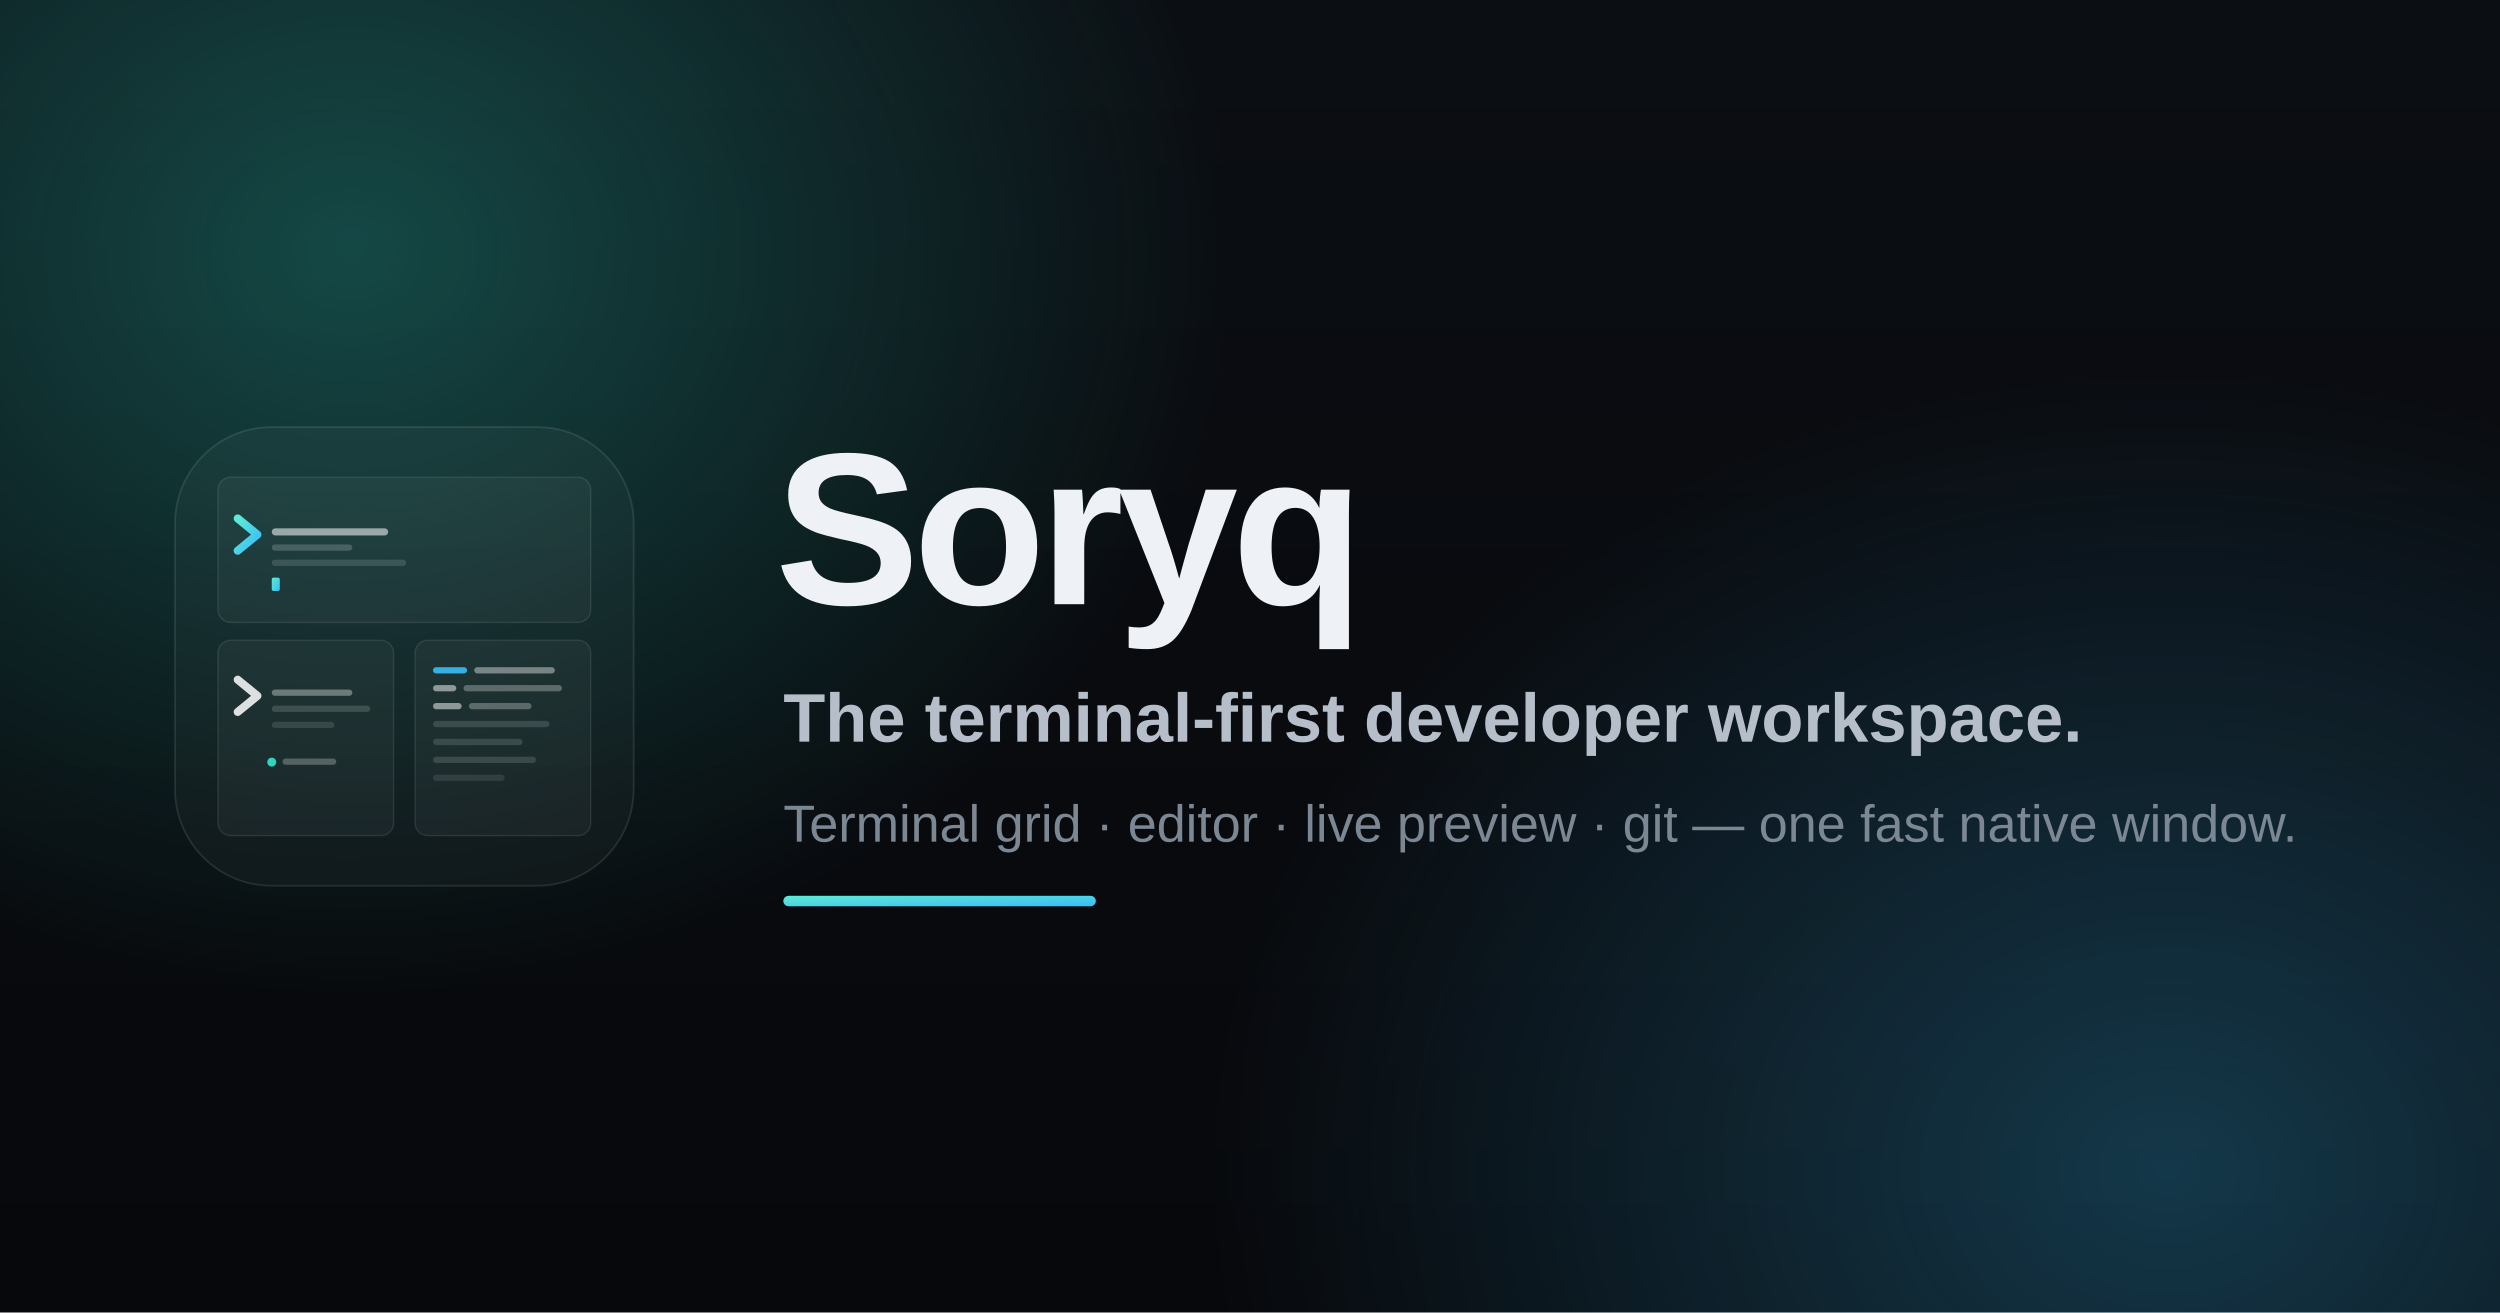
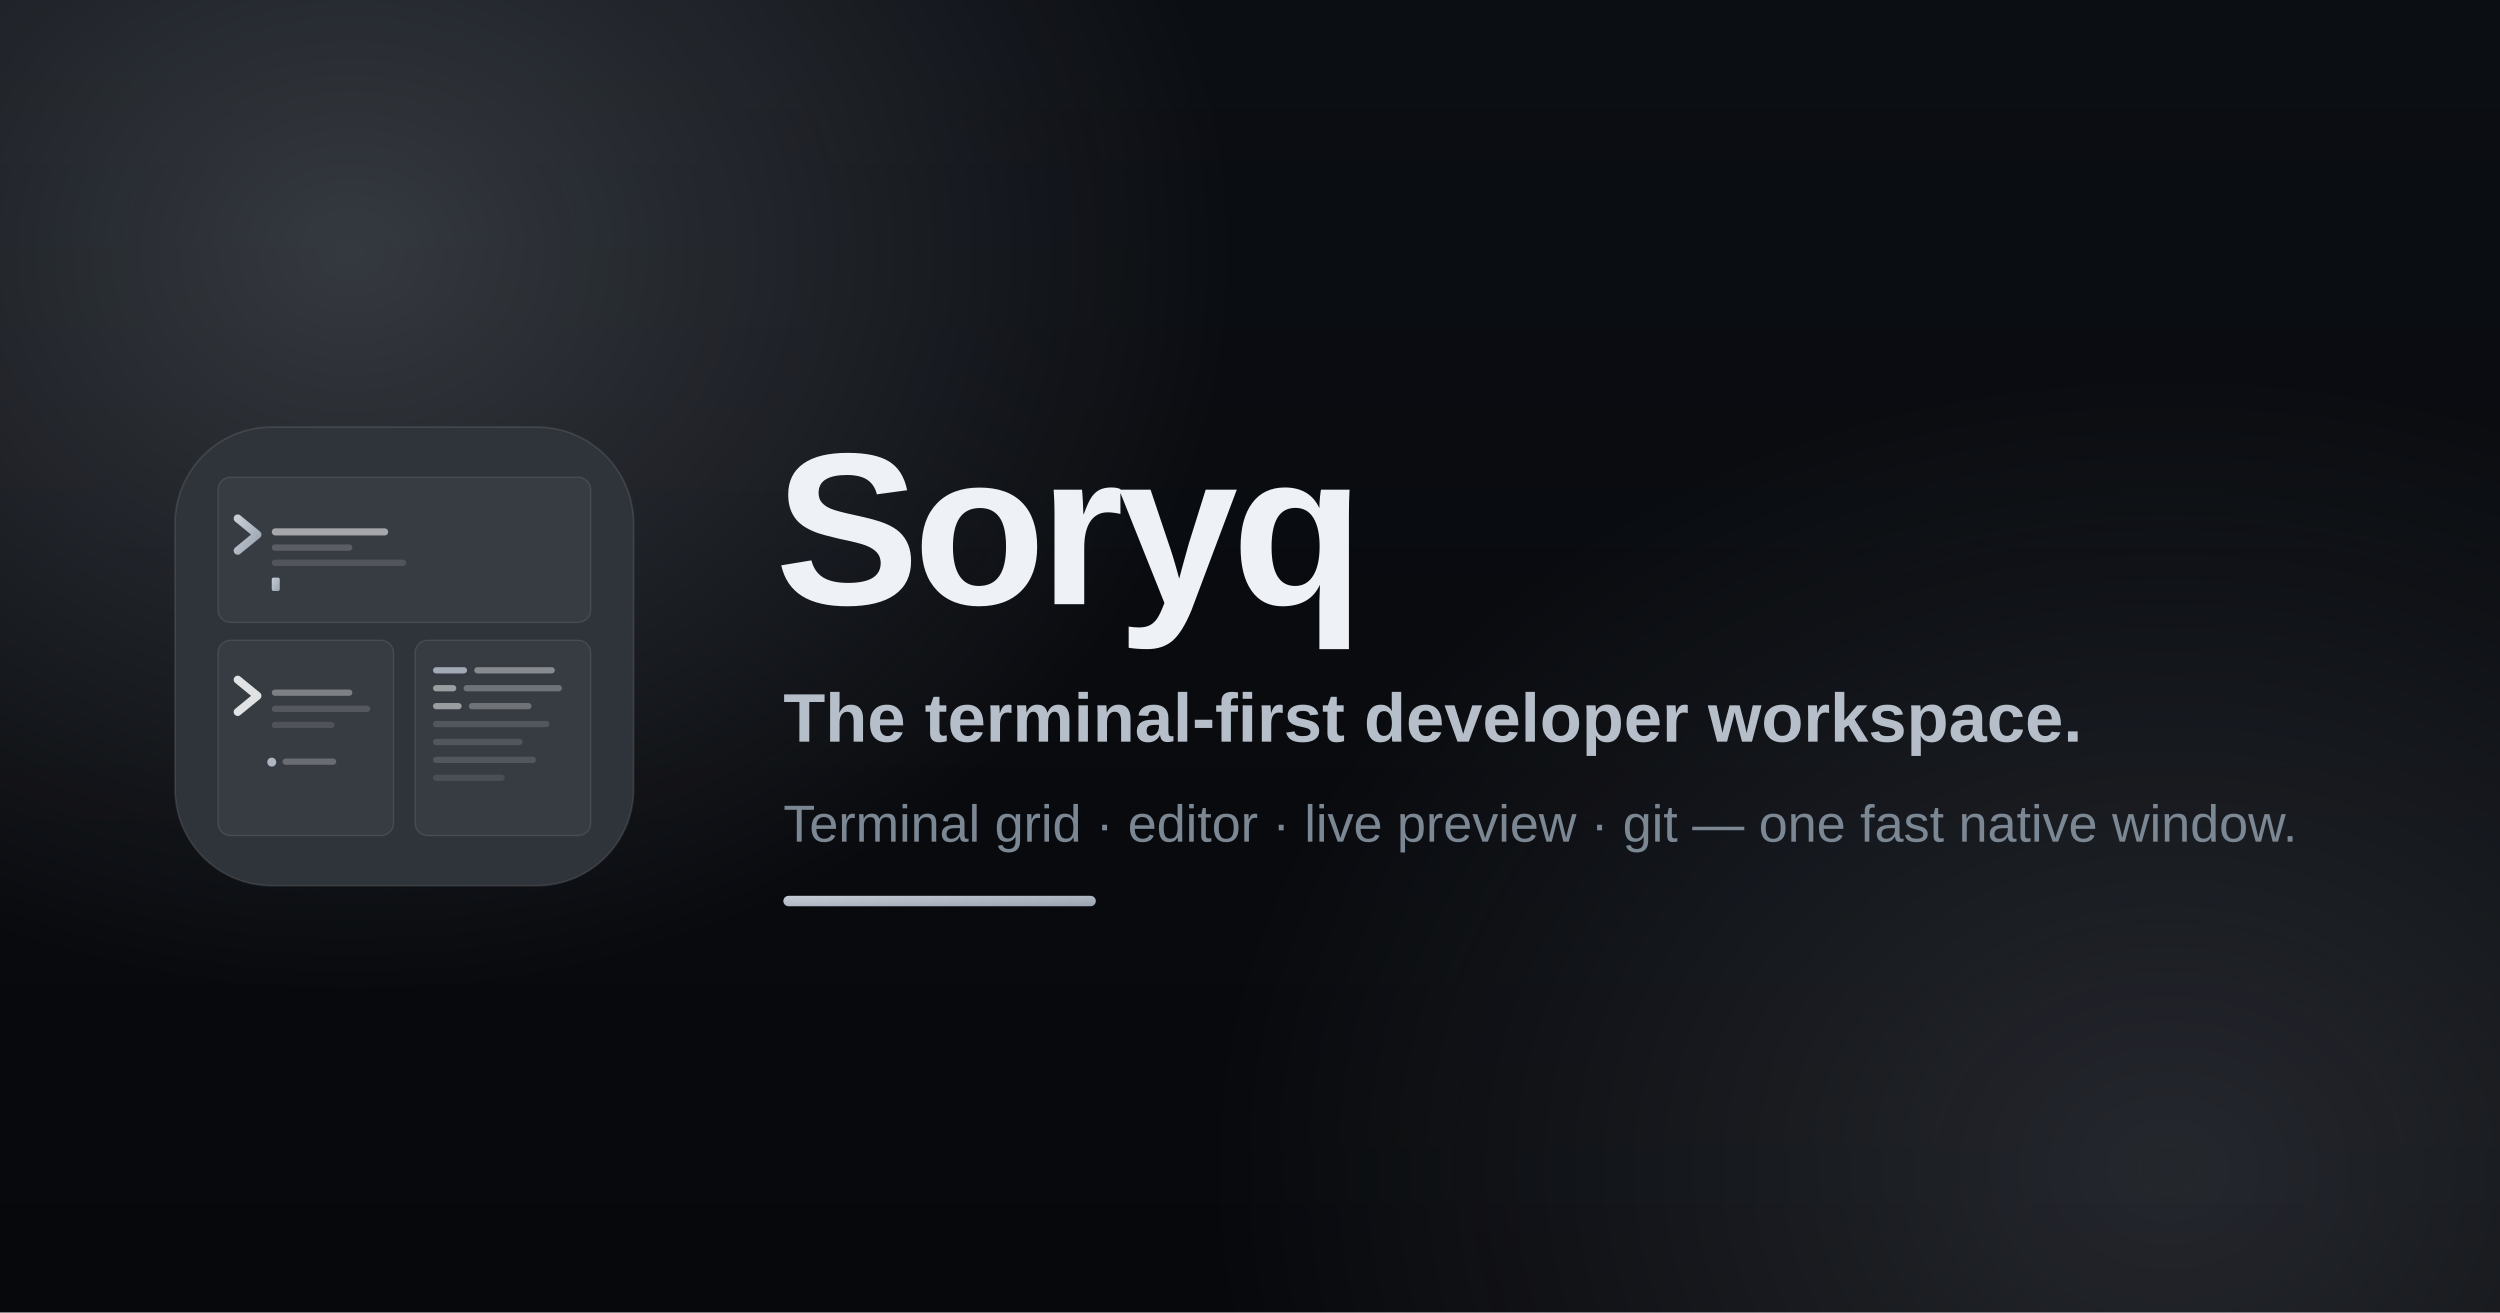
<svg xmlns="http://www.w3.org/2000/svg" width="1200" height="630" viewBox="0 0 1200 630">
  <defs>
    <linearGradient id="bg" x1="0" y1="0" x2="0" y2="630" gradientUnits="userSpaceOnUse">
      <stop offset="0%" stop-color="#0b0e13" />
      <stop offset="100%" stop-color="#07080b" />
    </linearGradient>
    <linearGradient id="accent" x1="0" y1="0" x2="1" y2="1">
-       <stop offset="0%" stop-color="#5eead4" />
-       <stop offset="100%" stop-color="#38bdf8" />
+       <stop offset="0%" stop-color="#c7cdd6" />
+       <stop offset="100%" stop-color="#9aa3b0" />
    </linearGradient>
    <radialGradient id="glowTeal" cx="50%" cy="50%" r="50%">
-       <stop offset="0%" stop-color="#2dd4bf" stop-opacity="0.30" />
-       <stop offset="100%" stop-color="#2dd4bf" stop-opacity="0" />
+       <stop offset="0%" stop-color="#aeb6c2" stop-opacity="0.26" />
+       <stop offset="100%" stop-color="#aeb6c2" stop-opacity="0" />
    </radialGradient>
    <radialGradient id="glowSky" cx="50%" cy="50%" r="50%">
-       <stop offset="0%" stop-color="#38bdf8" stop-opacity="0.26" />
-       <stop offset="100%" stop-color="#38bdf8" stop-opacity="0" />
+       <stop offset="0%" stop-color="#8b94a3" stop-opacity="0.22" />
+       <stop offset="100%" stop-color="#8b94a3" stop-opacity="0" />
    </radialGradient>
  </defs>
  <rect width="1200" height="630" fill="url(#bg)" />
  <ellipse cx="170" cy="120" rx="420" ry="360" fill="url(#glowTeal)" />
  <ellipse cx="1040" cy="560" rx="460" ry="380" fill="url(#glowSky)" />
  <g transform="translate(84,205) scale(0.43)">
-     <rect width="512" height="512" rx="108" fill="rgba(255,255,255,0.03)" stroke="rgba(255,255,255,0.10)" stroke-width="2" />
+     <rect width="512" height="512" rx="108" fill="#2f343b" stroke="rgba(255,255,255,0.10)" stroke-width="2" />
    <rect x="48" y="56" width="416" height="162" rx="14" fill="rgba(255,255,255,0.04)" stroke="rgba(255,255,255,0.10)" stroke-width="1.5" />
    <polyline points="70,138 92,120 70,102" fill="none" stroke="url(#accent)" stroke-width="9" stroke-linecap="round" stroke-linejoin="round" />
    <rect x="108" y="113" width="130" height="8" rx="4" fill="rgba(255,255,255,0.55)" />
    <rect x="108" y="131" width="90" height="7" rx="3.5" fill="rgba(255,255,255,0.18)" />
    <rect x="108" y="148" width="150" height="7" rx="3.5" fill="rgba(255,255,255,0.13)" />
    <rect x="108" y="168" width="9" height="15" rx="2" fill="url(#accent)" />
    <rect x="48" y="238" width="196" height="218" rx="14" fill="rgba(255,255,255,0.04)" stroke="rgba(255,255,255,0.10)" stroke-width="1.5" />
    <polyline points="70,318 92,300 70,282" fill="none" stroke="rgba(255,255,255,0.85)" stroke-width="9" stroke-linecap="round" stroke-linejoin="round" />
    <rect x="108" y="293" width="90" height="7" rx="3.5" fill="rgba(255,255,255,0.35)" />
    <rect x="108" y="311" width="110" height="7" rx="3.5" fill="rgba(255,255,255,0.15)" />
    <rect x="108" y="329" width="70" height="7" rx="3.5" fill="rgba(255,255,255,0.12)" />
-     <circle cx="108" cy="374" r="5" fill="#2dd4bf" />
+     <circle cx="108" cy="374" r="5" fill="#aeb6c2" />
    <rect x="120" y="370" width="60" height="7" rx="3.5" fill="rgba(255,255,255,0.25)" />
    <rect x="268" y="238" width="196" height="218" rx="14" fill="rgba(255,255,255,0.04)" stroke="rgba(255,255,255,0.10)" stroke-width="1.5" />
-     <rect x="288" y="268" width="38" height="7" rx="3.5" fill="#38bdf8" opacity="0.9" />
+     <rect x="288" y="268" width="38" height="7" rx="3.5" fill="#aeb6c2" opacity="0.9" />
    <rect x="334" y="268" width="90" height="7" rx="3.5" fill="rgba(255,255,255,0.4)" />
    <rect x="288" y="288" width="26" height="7" rx="3.5" fill="rgba(255,255,255,0.5)" />
    <rect x="322" y="288" width="110" height="7" rx="3.5" fill="rgba(255,255,255,0.28)" />
    <rect x="288" y="308" width="32" height="7" rx="3.5" fill="rgba(255,255,255,0.5)" />
    <rect x="328" y="308" width="70" height="7" rx="3.5" fill="rgba(255,255,255,0.28)" />
    <rect x="288" y="328" width="130" height="7" rx="3.5" fill="rgba(255,255,255,0.14)" />
    <rect x="288" y="348" width="100" height="7" rx="3.5" fill="rgba(255,255,255,0.14)" />
    <rect x="288" y="368" width="115" height="7" rx="3.5" fill="rgba(255,255,255,0.14)" />
    <rect x="288" y="388" width="80" height="7" rx="3.5" fill="rgba(255,255,255,0.10)" />
  </g>
  <text x="372" y="290" font-family="'Segoe UI', 'Helvetica Neue', Arial, sans-serif" font-size="104" font-weight="800" letter-spacing="-3" fill="#eef2f6">Soryq</text>
  <text x="376" y="356" font-family="'Segoe UI', 'Helvetica Neue', Arial, sans-serif" font-size="33" font-weight="600" fill="#b6bfc9">The terminal-first developer workspace.</text>
  <text x="376" y="404" font-family="'Segoe UI', 'Helvetica Neue', Arial, sans-serif" font-size="25" font-weight="400" fill="#7c8794">Terminal grid · editor · live preview · git — one fast native window.</text>
  <rect x="376" y="430" width="150" height="5" rx="2.5" fill="url(#accent)" />
</svg>
